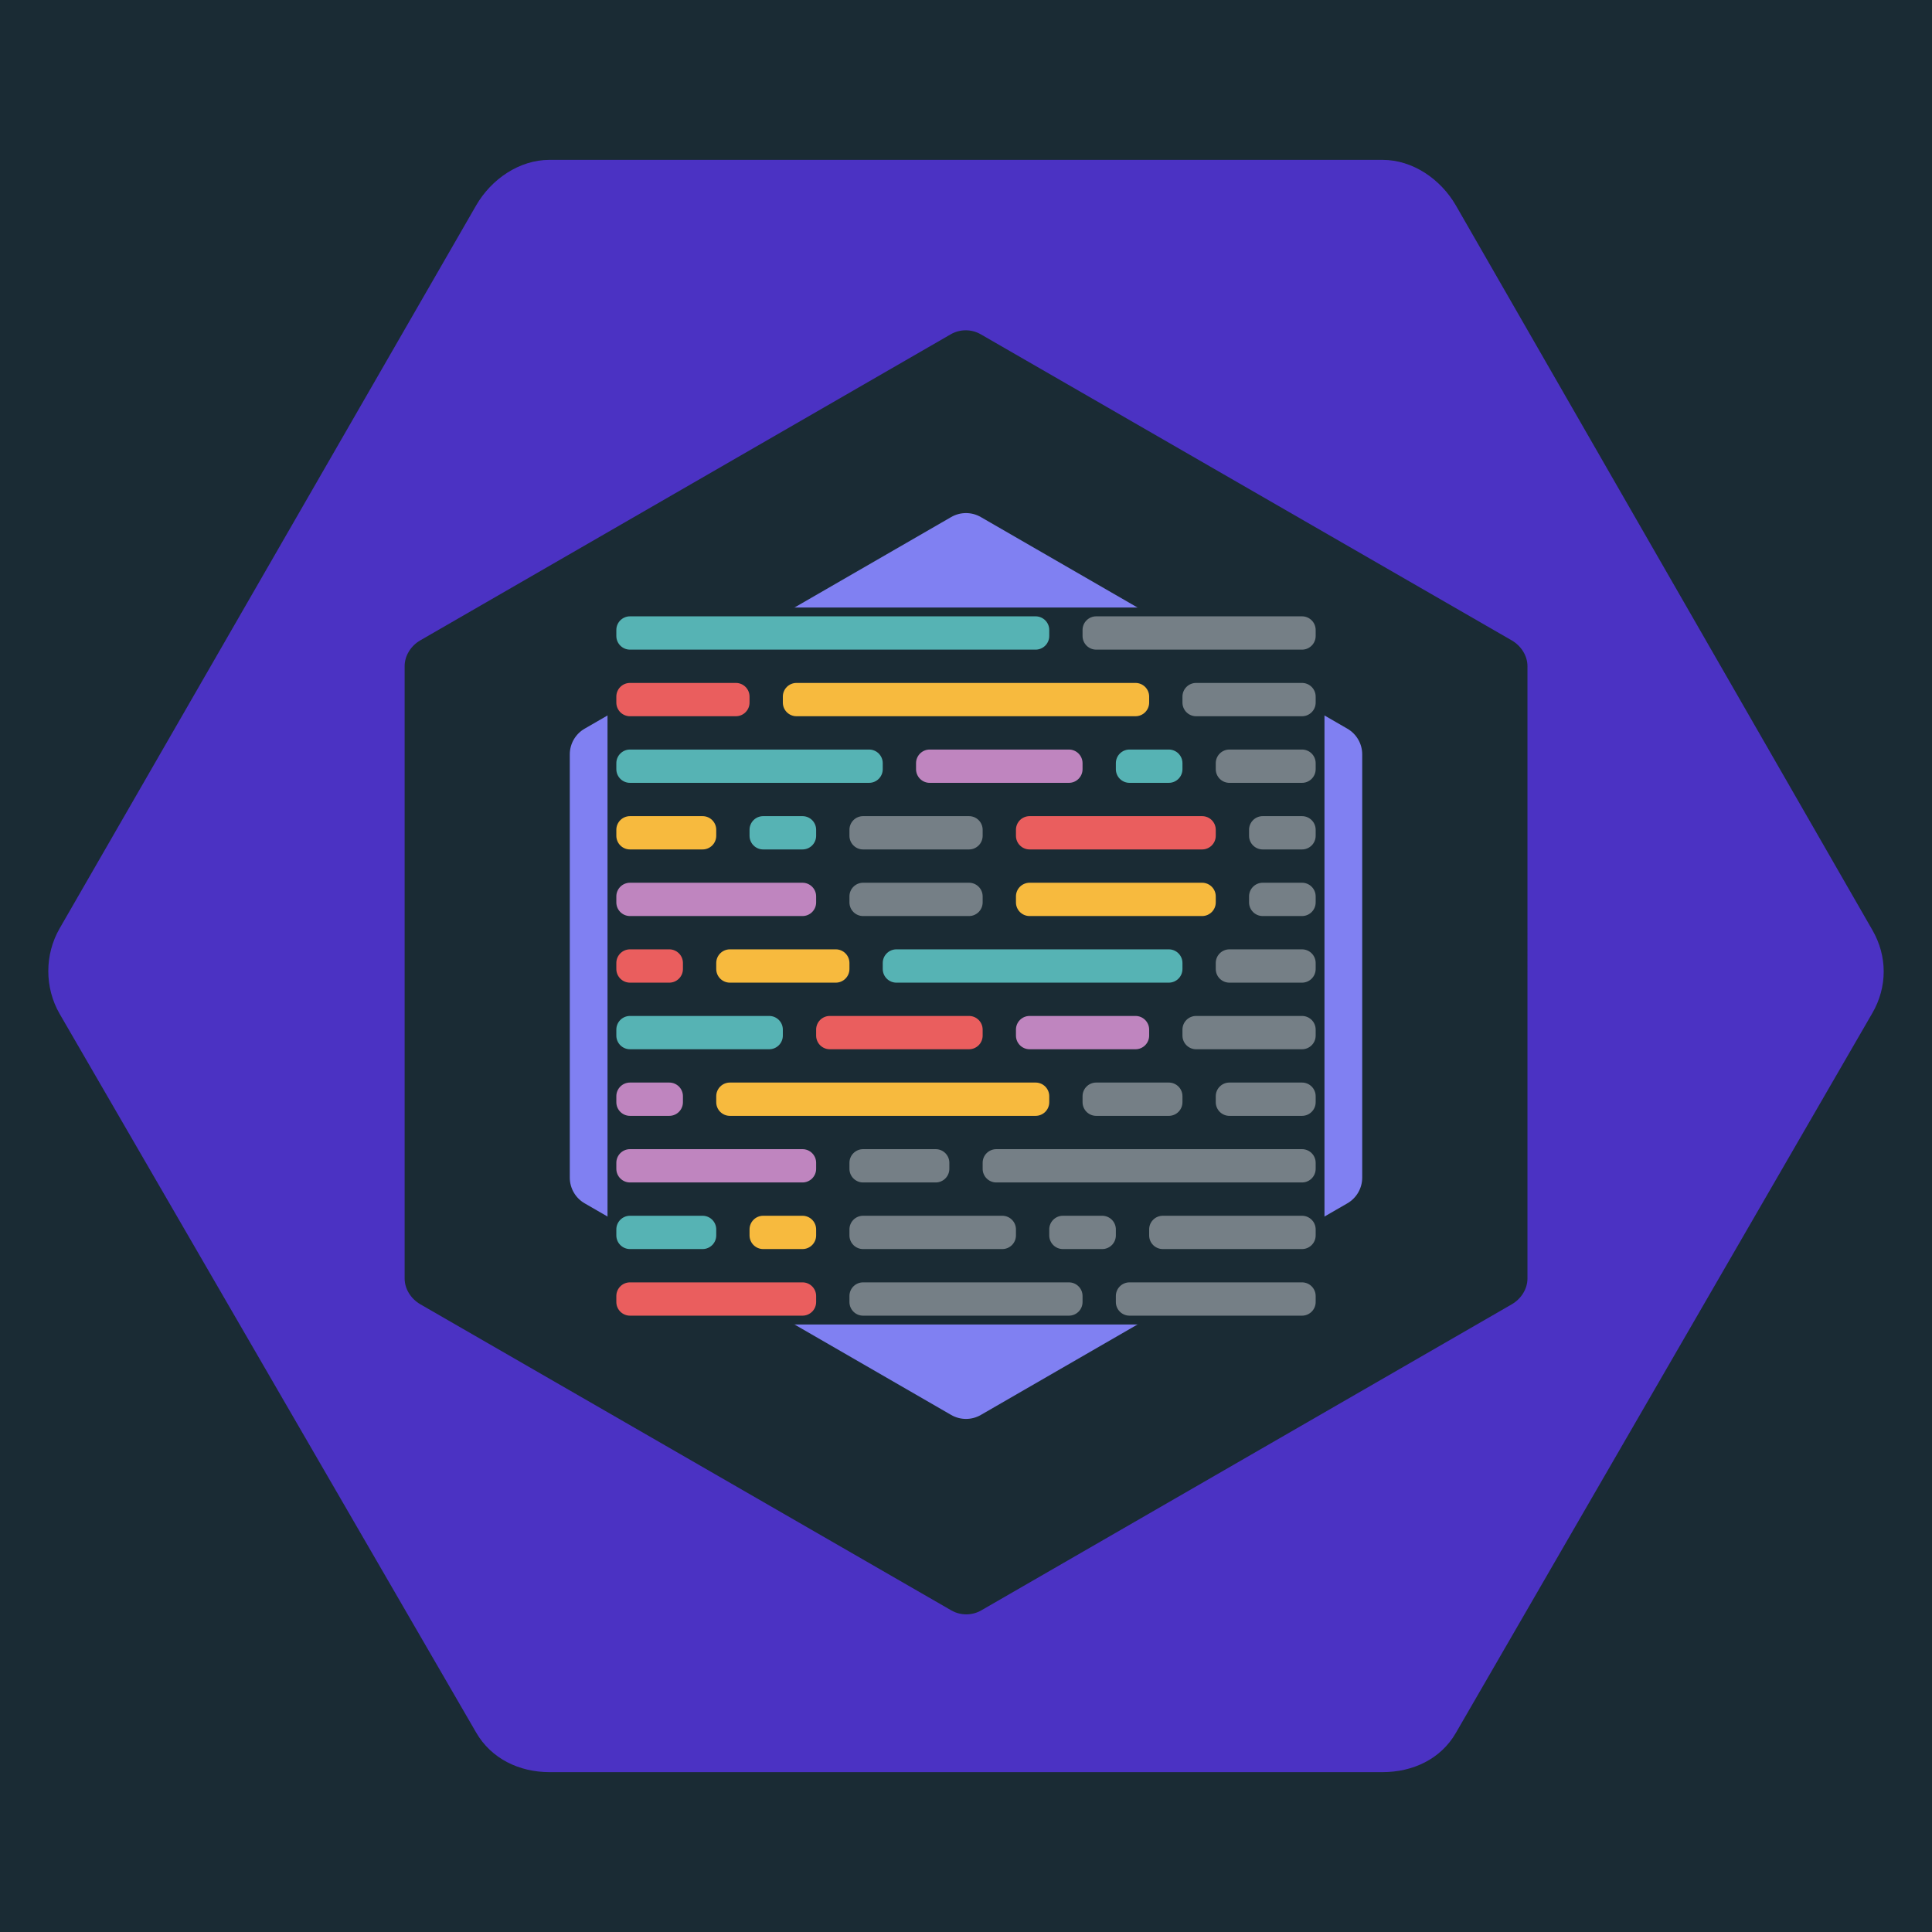
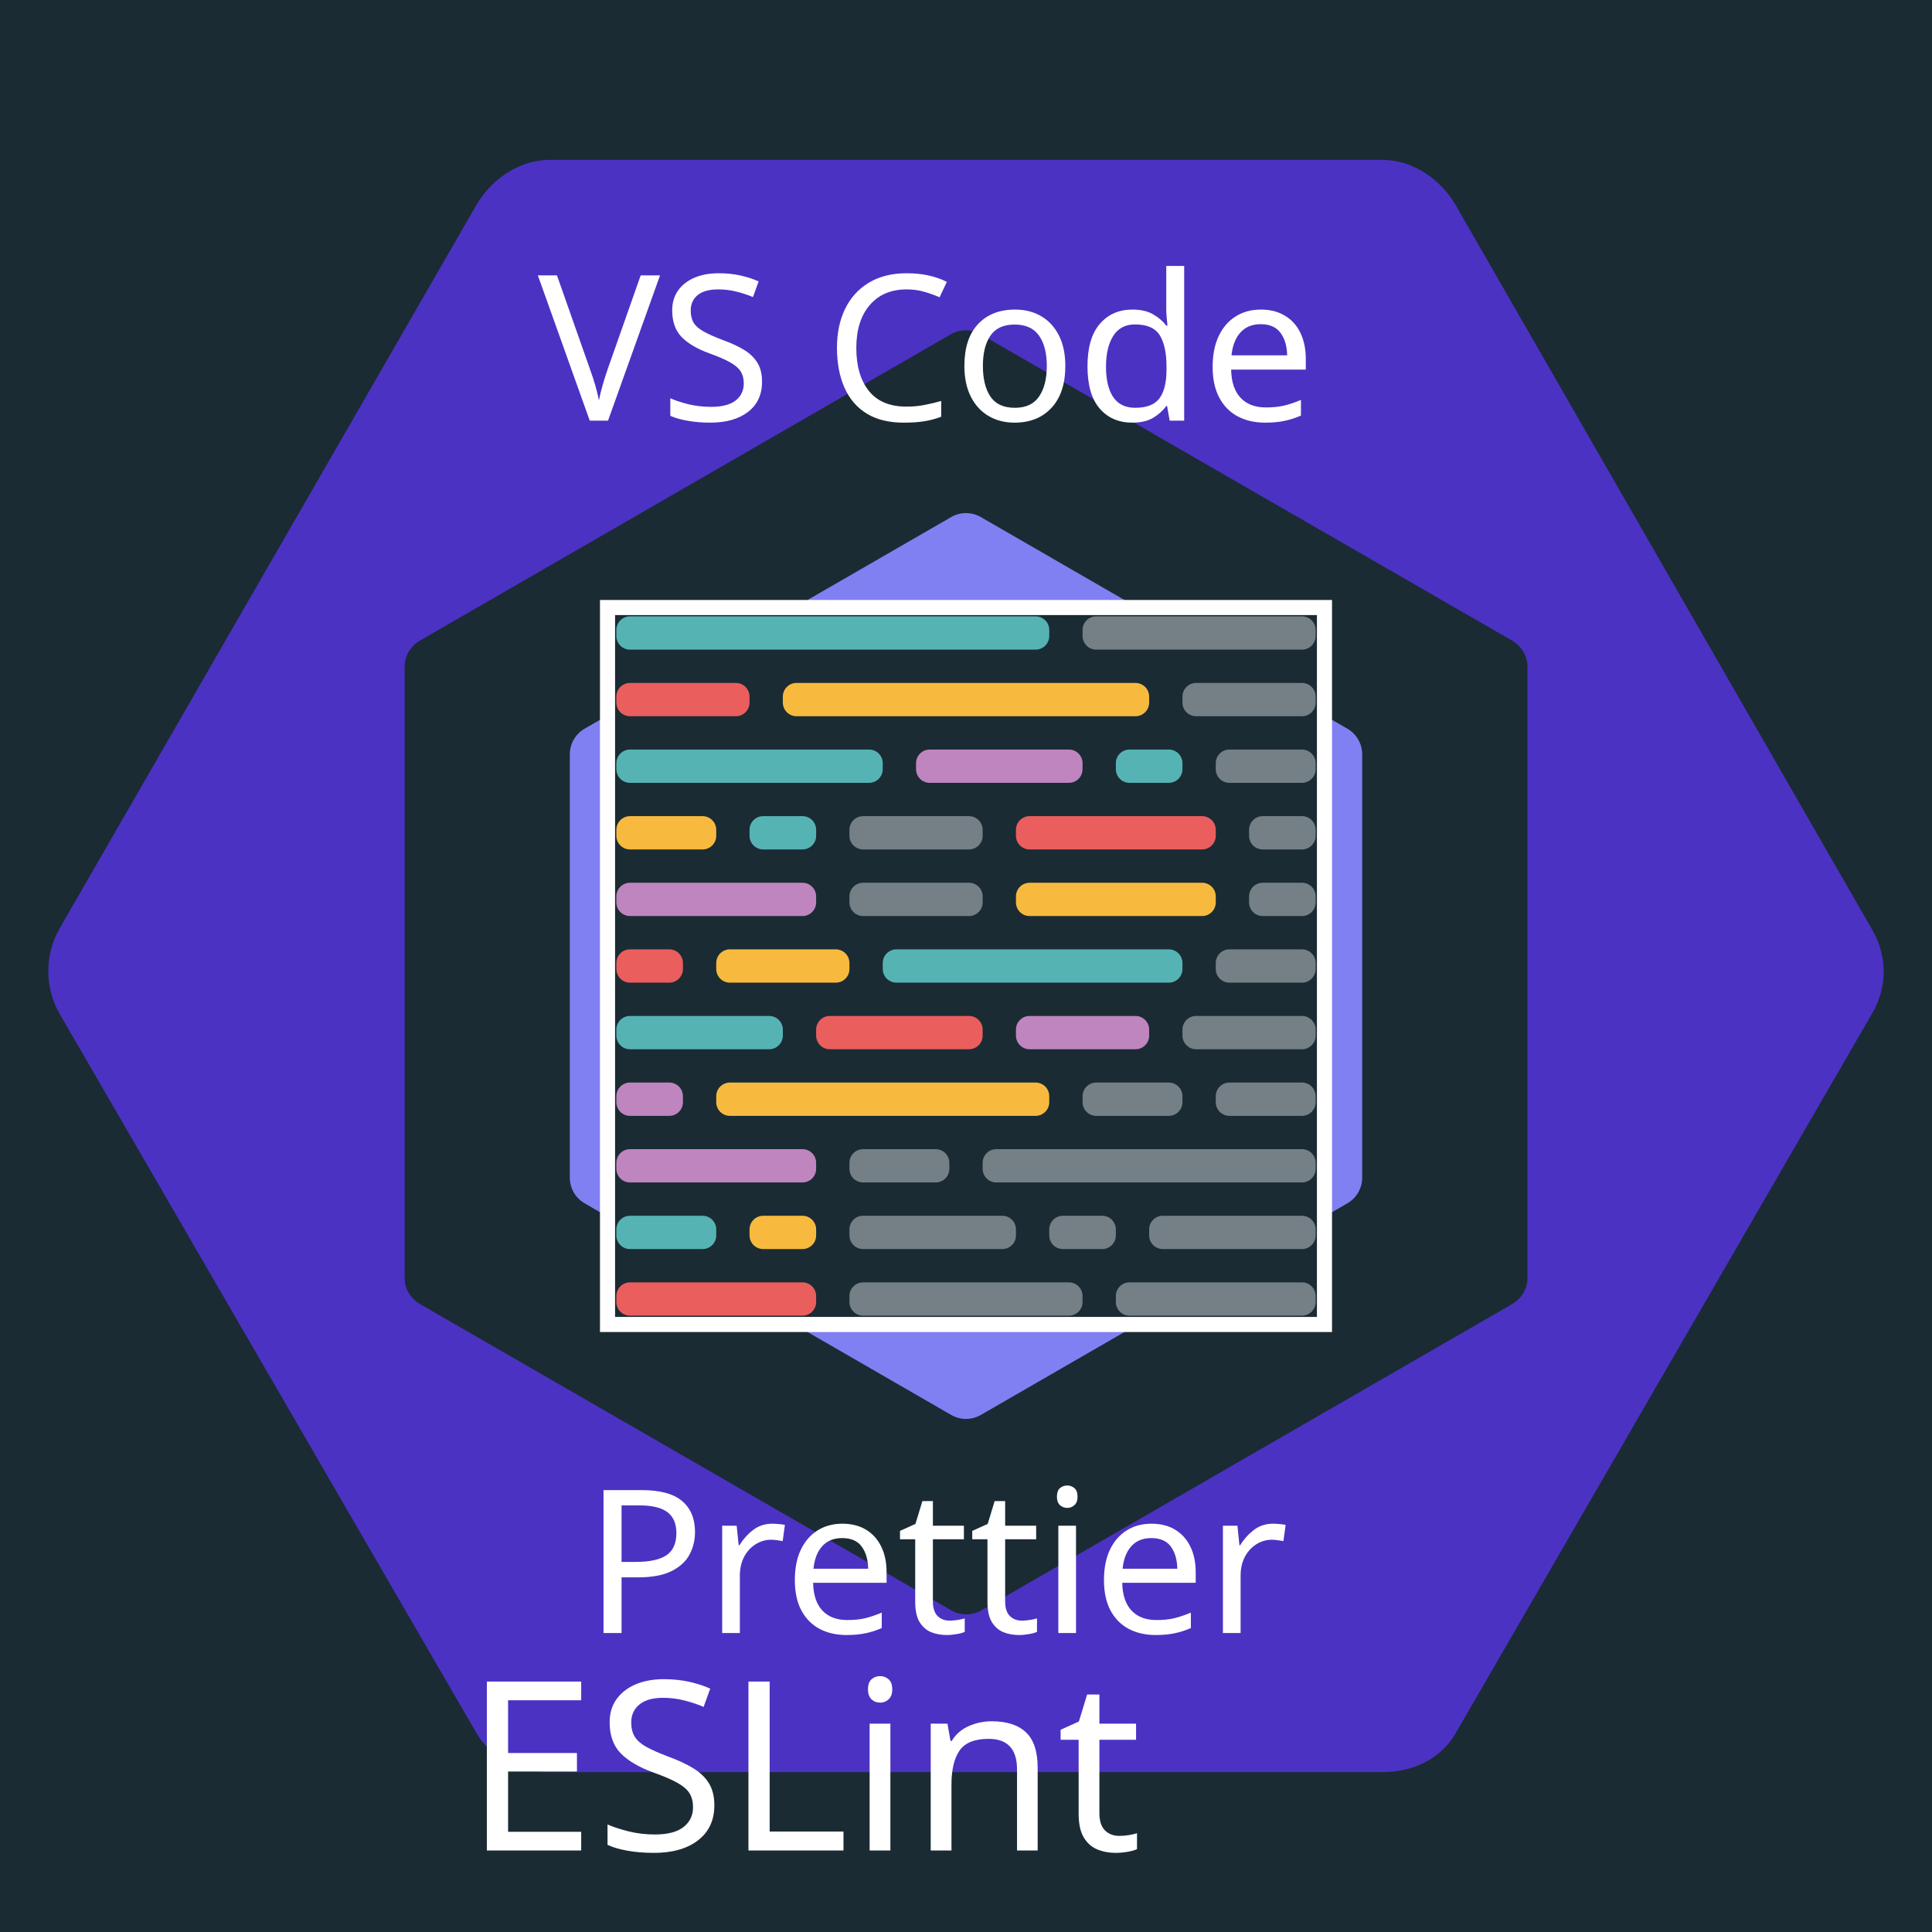
- <svg xmlns="http://www.w3.org/2000/svg" width="256" height="256" viewBox="0 0 256 256" version="1.1" preserveAspectRatio="xMidYMid" id="svg1013">
+ <svg xmlns="http://www.w3.org/2000/svg" id="svg1013" preserveAspectRatio="xMidYMid" version="1.1" viewBox="0 0 256 256" height="256" width="256">
  <defs id="defs1017" />
-   <rect style="fill:#1a2b34;fill-opacity:1;stroke:none;stroke-width:0.141" id="rect1319" width="256" height="256" x="0" y="0" />
-   <path style="stroke-width:0.95" id="path1009" fill="#4B32C3" d="M 248.096,123.229 192.907,27.215 c -2.005,-3.472 -5.708,-6.032 -9.716,-6.032 H 72.811 c -4.009,0 -7.714,2.561 -9.718,6.032 L 7.904,123.017 c -2.005,3.473 -2.005,7.855 0,11.327 l 55.189,95.227 c 2.005,3.472 5.709,5.246 9.718,5.246 H 183.19 c 4.008,0 7.713,-1.721 9.716,-5.194 l 55.189,-95.382 c 2.007,-3.471 2.007,-7.541 9.5e-4,-11.013 z m -45.699,46.17 c 0,1.412 -0.85,2.717 -2.073,3.424 l -70.299,40.559 c -1.223,0.706 -2.754,0.706 -3.977,0 L 55.694,172.822 c -1.223,-0.707 -2.078,-2.011 -2.078,-3.424 V 88.279 c 0,-1.412 0.843,-2.717 2.067,-3.424 L 125.979,44.296 c 1.223,-0.707 2.752,-0.707 3.975,0 l 70.358,40.559 c 1.224,0.707 2.085,2.011 2.085,3.424 z" />
-   <path style="fill:#8080f2;fill-opacity:1" d="m 77.465,96.555 48.57,-28.042 c 1.215,-0.702 2.714,-0.702 3.929,0 l 48.571,28.042 c 1.214,0.702 1.965,1.999 1.965,3.403 v 56.084 c 0,1.403 -0.75,2.701 -1.965,3.404 l -48.571,28.042 c -1.215,0.702 -2.714,0.702 -3.929,0 L 77.465,159.445 C 76.249,158.743 75.5,157.445 75.5,156.041 V 99.958 c 0.001,-1.404 0.75,-2.701 1.965,-3.403" fill="#8080F2" id="path933" />
-   <g transform="matrix(0.9266515,0,0,0.9266515,9.388614,31.45174)" id="g1568">
-     <rect style="fill:#1a2b34;fill-opacity:1;stroke-width:0.132" id="rect1523" width="102.52" height="102.52" x="76.74" y="52.931" />
-     <g transform="matrix(0.390625,0,0,0.390625,78,54.19048)" id="g1265">
-       <rect fill="#56B3B4" x="182.857" y="48.762" width="24.381" height="12.19" rx="5" id="rect1183" />
-       <rect fill="#EA5E5E" x="0" y="243.81" width="73.143" height="12.19" rx="5" id="rect1185" />
-       <rect fill="#BF85BF" x="146.286" y="146.286" width="48.762" height="12.19" rx="5" id="rect1187" />
-       <rect fill="#EA5E5E" x="73.143" y="146.286" width="60.952" height="12.19" rx="5" id="rect1189" />
-       <rect fill="#56B3B4" x="0" y="146.286" width="60.952" height="12.19" rx="5" id="rect1191" />
-       <rect fill="#BF85BF" x="0" y="195.048" width="73.143" height="12.19" rx="5" id="rect1193" />
-       <rect fill="#BF85BF" x="0" y="97.524" width="73.143" height="12.19" rx="5" id="rect1195" />
-       <rect fill="#F7BA3E" x="60.952" y="24.381" width="134.095" height="12.19" rx="5" id="rect1197" />
-       <rect fill="#EA5E5E" x="0" y="24.381" width="48.762" height="12.19" rx="5" id="rect1199" />
-       <rect fill="#F7BA3E" x="48.762" y="219.429" width="24.381" height="12.19" rx="5" id="rect1201" />
-       <rect fill="#56B3B4" x="48.762" y="73.143" width="24.381" height="12.19" rx="5" id="rect1203" />
-       <rect fill="#56B3B4" x="0" y="219.429" width="36.571" height="12.19" rx="5" id="rect1205" />
-       <rect fill="#F7BA3E" x="0" y="73.143" width="36.571" height="12.19" rx="5" id="rect1207" />
-       <rect fill="#D0D4D8" opacity="0.5" x="158.476" y="219.429" width="24.381" height="12.19" rx="5" id="rect1209" />
-       <rect fill="#D0D4D8" opacity="0.5" x="85.333" y="219.429" width="60.952" height="12.19" rx="5" id="rect1211" />
-       <rect fill="#D0D4D8" opacity="0.5" x="195.048" y="219.429" width="60.952" height="12.19" rx="5" id="rect1213" />
-       <rect fill="#56B3B4" x="97.524" y="121.905" width="109.714" height="12.19" rx="5" id="rect1215" />
-       <rect fill="#F7BA3E" x="36.571" y="121.905" width="48.762" height="12.19" rx="5" id="rect1217" />
-       <rect fill="#EA5E5E" x="0" y="121.905" width="24.381" height="12.19" rx="5" id="rect1219" />
-       <rect fill="#BF85BF" x="109.714" y="48.762" width="60.952" height="12.19" rx="5" id="rect1221" />
-       <rect fill="#56B3B4" x="0" y="48.762" width="97.524" height="12.19" rx="5" id="rect1223" />
-       <rect fill="#F7BA3E" x="36.571" y="170.667" width="121.905" height="12.19" rx="5" id="rect1225" />
-       <rect fill="#BF85BF" x="0" y="170.667" width="24.381" height="12.19" rx="5" id="rect1227" />
-       <rect fill="#EA5E5E" x="146.286" y="73.143" width="73.143" height="12.19" rx="5" id="rect1229" />
-       <rect fill="#F7BA3E" x="146.286" y="97.524" width="73.143" height="12.19" rx="5" id="rect1231" />
-       <rect fill="#56B3B4" x="0" y="0" width="158.476" height="12.19" rx="5" id="rect1233" />
-       <rect fill="#D0D4D8" opacity="0.5" x="170.667" y="0" width="85.333" height="12.19" rx="5" id="rect1235" />
-       <rect fill="#D0D4D8" opacity="0.5" x="170.667" y="170.667" width="36.571" height="12.19" rx="5" id="rect1237" />
-       <rect fill="#D0D4D8" opacity="0.5" x="219.429" y="170.667" width="36.571" height="12.19" rx="5" id="rect1239" />
-       <rect fill="#D0D4D8" opacity="0.5" x="207.238" y="146.286" width="48.762" height="12.19" rx="5" id="rect1241" />
-       <rect fill="#D0D4D8" opacity="0.5" x="207.238" y="24.381" width="48.762" height="12.19" rx="5" id="rect1243" />
-       <rect fill="#D0D4D8" opacity="0.5" x="219.429" y="121.905" width="36.571" height="12.19" rx="5" id="rect1245" />
-       <rect fill="#D0D4D8" opacity="0.5" x="219.429" y="48.762" width="36.571" height="12.19" rx="5" id="rect1247" />
-       <rect fill="#D0D4D8" opacity="0.5" x="231.619" y="73.143" width="24.381" height="12.19" rx="5" id="rect1249" />
-       <rect fill="#D0D4D8" opacity="0.5" x="231.619" y="97.524" width="24.381" height="12.19" rx="5" id="rect1251" />
-       <rect fill="#D0D4D8" opacity="0.5" x="134.095" y="195.048" width="121.905" height="12.19" rx="5" id="rect1253" />
-       <rect fill="#D0D4D8" opacity="0.5" x="85.333" y="195.048" width="36.571" height="12.19" rx="5" id="rect1255" />
-       <rect fill="#D0D4D8" opacity="0.5" x="182.857" y="243.81" width="73.143" height="12.19" rx="5" id="rect1257" />
-       <rect fill="#D0D4D8" opacity="0.5" x="85.333" y="243.81" width="85.333" height="12.19" rx="5" id="rect1259" />
-       <rect fill="#D0D4D8" opacity="0.5" x="85.333" y="73.143" width="48.762" height="12.19" rx="5" id="rect1261" />
-       <rect fill="#D0D4D8" opacity="0.5" x="85.333" y="97.524" width="48.762" height="12.19" rx="5" id="rect1263" />
+   <g id="g1045">
+     <rect style="fill:#1a2b34;fill-opacity:1;stroke:none;stroke-width:0.141" id="rect1319" width="256" height="256" x="0" y="0" />
+     <path style="stroke-width:0.95" id="path1009" fill="#4B32C3" d="M 248.096,123.229 192.907,27.215 c -2.005,-3.472 -5.708,-6.032 -9.716,-6.032 H 72.811 c -4.009,0 -7.714,2.561 -9.718,6.032 L 7.904,123.017 c -2.005,3.473 -2.005,7.855 0,11.327 l 55.189,95.227 c 2.005,3.472 5.709,5.246 9.718,5.246 H 183.19 c 4.008,0 7.713,-1.721 9.716,-5.194 l 55.189,-95.382 c 2.007,-3.471 2.007,-7.541 9.5e-4,-11.013 z m -45.699,46.17 c 0,1.412 -0.85,2.717 -2.073,3.424 l -70.299,40.559 c -1.223,0.706 -2.754,0.706 -3.977,0 L 55.694,172.822 c -1.223,-0.707 -2.078,-2.011 -2.078,-3.424 V 88.279 c 0,-1.412 0.843,-2.717 2.067,-3.424 L 125.979,44.296 c 1.223,-0.707 2.752,-0.707 3.975,0 l 70.358,40.559 c 1.224,0.707 2.085,2.011 2.085,3.424 z" />
+     <path style="fill:#8080f2;fill-opacity:1" d="m 77.465,96.555 48.57,-28.042 c 1.215,-0.702 2.714,-0.702 3.929,0 l 48.571,28.042 c 1.214,0.702 1.965,1.999 1.965,3.403 v 56.084 c 0,1.403 -0.75,2.701 -1.965,3.404 l -48.571,28.042 c -1.215,0.702 -2.714,0.702 -3.929,0 L 77.465,159.445 C 76.249,158.743 75.5,157.445 75.5,156.041 V 99.958 c 0.001,-1.404 0.75,-2.701 1.965,-3.403" fill="#8080F2" id="path933" />
+     <rect y="80.5" x="80.5" height="95" width="95" id="rect1523" style="fill:#1a2b34;fill-opacity:1;stroke:#ffffff;stroke-width:2;stroke-miterlimit:4;stroke-dasharray:none" />
+     <g style="stroke:none" id="g1265" transform="matrix(0.3619732,0,0,0.3619732,81.66743,81.66743)">
+       <rect style="stroke:none" id="rect1183" rx="5" height="12.19" width="24.381" y="48.762" x="182.857" fill="#56B3B4" />
+       <rect style="stroke:none" id="rect1185" rx="5" height="12.19" width="73.143" y="243.81" x="0" fill="#EA5E5E" />
+       <rect style="stroke:none" id="rect1187" rx="5" height="12.19" width="48.762" y="146.286" x="146.286" fill="#BF85BF" />
+       <rect style="stroke:none" id="rect1189" rx="5" height="12.19" width="60.952" y="146.286" x="73.143" fill="#EA5E5E" />
+       <rect style="stroke:none" id="rect1191" rx="5" height="12.19" width="60.952" y="146.286" x="0" fill="#56B3B4" />
+       <rect style="stroke:none" id="rect1193" rx="5" height="12.19" width="73.143" y="195.048" x="0" fill="#BF85BF" />
+       <rect style="stroke:none" id="rect1195" rx="5" height="12.19" width="73.143" y="97.524" x="0" fill="#BF85BF" />
+       <rect style="stroke:none" id="rect1197" rx="5" height="12.19" width="134.095" y="24.381" x="60.952" fill="#F7BA3E" />
+       <rect style="stroke:none" id="rect1199" rx="5" height="12.19" width="48.762" y="24.381" x="0" fill="#EA5E5E" />
+       <rect style="stroke:none" id="rect1201" rx="5" height="12.19" width="24.381" y="219.429" x="48.762" fill="#F7BA3E" />
+       <rect style="stroke:none" id="rect1203" rx="5" height="12.19" width="24.381" y="73.143" x="48.762" fill="#56B3B4" />
+       <rect style="stroke:none" id="rect1205" rx="5" height="12.19" width="36.571" y="219.429" x="0" fill="#56B3B4" />
+       <rect style="stroke:none" id="rect1207" rx="5" height="12.19" width="36.571" y="73.143" x="0" fill="#F7BA3E" />
+       <rect style="stroke:none" id="rect1209" rx="5" height="12.19" width="24.381" y="219.429" x="158.476" opacity="0.5" fill="#D0D4D8" />
+       <rect style="stroke:none" id="rect1211" rx="5" height="12.19" width="60.952" y="219.429" x="85.333" opacity="0.5" fill="#D0D4D8" />
+       <rect style="stroke:none" id="rect1213" rx="5" height="12.19" width="60.952" y="219.429" x="195.048" opacity="0.5" fill="#D0D4D8" />
+       <rect style="stroke:none" id="rect1215" rx="5" height="12.19" width="109.714" y="121.905" x="97.524" fill="#56B3B4" />
+       <rect style="stroke:none" id="rect1217" rx="5" height="12.19" width="48.762" y="121.905" x="36.571" fill="#F7BA3E" />
+       <rect style="stroke:none" id="rect1219" rx="5" height="12.19" width="24.381" y="121.905" x="0" fill="#EA5E5E" />
+       <rect style="stroke:none" id="rect1221" rx="5" height="12.19" width="60.952" y="48.762" x="109.714" fill="#BF85BF" />
+       <rect style="stroke:none" id="rect1223" rx="5" height="12.19" width="97.524" y="48.762" x="0" fill="#56B3B4" />
+       <rect style="stroke:none" id="rect1225" rx="5" height="12.19" width="121.905" y="170.667" x="36.571" fill="#F7BA3E" />
+       <rect style="stroke:none" id="rect1227" rx="5" height="12.19" width="24.381" y="170.667" x="0" fill="#BF85BF" />
+       <rect style="stroke:none" id="rect1229" rx="5" height="12.19" width="73.143" y="73.143" x="146.286" fill="#EA5E5E" />
+       <rect style="stroke:none" id="rect1231" rx="5" height="12.19" width="73.143" y="97.524" x="146.286" fill="#F7BA3E" />
+       <rect style="stroke:none" id="rect1233" rx="5" height="12.19" width="158.476" y="0" x="0" fill="#56B3B4" />
+       <rect style="stroke:none" id="rect1235" rx="5" height="12.19" width="85.333" y="0" x="170.667" opacity="0.5" fill="#D0D4D8" />
+       <rect style="stroke:none" id="rect1237" rx="5" height="12.19" width="36.571" y="170.667" x="170.667" opacity="0.5" fill="#D0D4D8" />
+       <rect style="stroke:none" id="rect1239" rx="5" height="12.19" width="36.571" y="170.667" x="219.429" opacity="0.5" fill="#D0D4D8" />
+       <rect style="stroke:none" id="rect1241" rx="5" height="12.19" width="48.762" y="146.286" x="207.238" opacity="0.5" fill="#D0D4D8" />
+       <rect style="stroke:none" id="rect1243" rx="5" height="12.19" width="48.762" y="24.381" x="207.238" opacity="0.5" fill="#D0D4D8" />
+       <rect style="stroke:none" id="rect1245" rx="5" height="12.19" width="36.571" y="121.905" x="219.429" opacity="0.5" fill="#D0D4D8" />
+       <rect style="stroke:none" id="rect1247" rx="5" height="12.19" width="36.571" y="48.762" x="219.429" opacity="0.5" fill="#D0D4D8" />
+       <rect style="stroke:none" id="rect1249" rx="5" height="12.19" width="24.381" y="73.143" x="231.619" opacity="0.5" fill="#D0D4D8" />
+       <rect style="stroke:none" id="rect1251" rx="5" height="12.19" width="24.381" y="97.524" x="231.619" opacity="0.5" fill="#D0D4D8" />
+       <rect style="stroke:none" id="rect1253" rx="5" height="12.19" width="121.905" y="195.048" x="134.095" opacity="0.5" fill="#D0D4D8" />
+       <rect style="stroke:none" id="rect1255" rx="5" height="12.19" width="36.571" y="195.048" x="85.333" opacity="0.5" fill="#D0D4D8" />
+       <rect style="stroke:none" id="rect1257" rx="5" height="12.19" width="73.143" y="243.81" x="182.857" opacity="0.5" fill="#D0D4D8" />
+       <rect style="stroke:none" id="rect1259" rx="5" height="12.19" width="85.333" y="243.81" x="85.333" opacity="0.5" fill="#D0D4D8" />
+       <rect style="stroke:none" id="rect1261" rx="5" height="12.19" width="48.762" y="73.143" x="85.333" opacity="0.5" fill="#D0D4D8" />
+       <rect style="stroke:none" id="rect1263" rx="5" height="12.19" width="48.762" y="97.524" x="85.333" opacity="0.5" fill="#D0D4D8" />
    </g>
+     <text xml:space="preserve" style="font-style:normal;font-weight:normal;font-size:26.963px;line-height:1.25;font-family:sans-serif;fill:#000000;fill-opacity:1;stroke:none;stroke-width:0.722" x="71.269" y="55.737" id="text63">
+       <tspan id="tspan61" x="71.269" y="55.737" style="fill:#ffffff;stroke-width:0.722">VS Code</tspan>
+     </text>
+     <text xml:space="preserve" style="font-style:normal;font-weight:normal;font-size:31.365px;line-height:1.25;font-family:sans-serif;fill:#ffffff;fill-opacity:1;stroke:none;stroke-width:0.784" x="126.798" y="245.203" id="text67">
+       <tspan x="126.798" y="245.203" id="tspan69" style="text-align:center;text-anchor:middle;fill:#ffffff;stroke-width:0.784">ESLint</tspan>
+     </text>
+     <text xml:space="preserve" style="font-style:normal;font-weight:normal;font-size:26.53px;line-height:1.25;font-family:sans-serif;fill:#ffffff;fill-opacity:1;stroke:none;stroke-width:0.663" x="77.389" y="216.385" id="text987">
+       <tspan id="tspan985" x="77.389" y="216.385" style="fill:#ffffff;stroke-width:0.663">Prettier</tspan>
+     </text>
  </g>
</svg>
